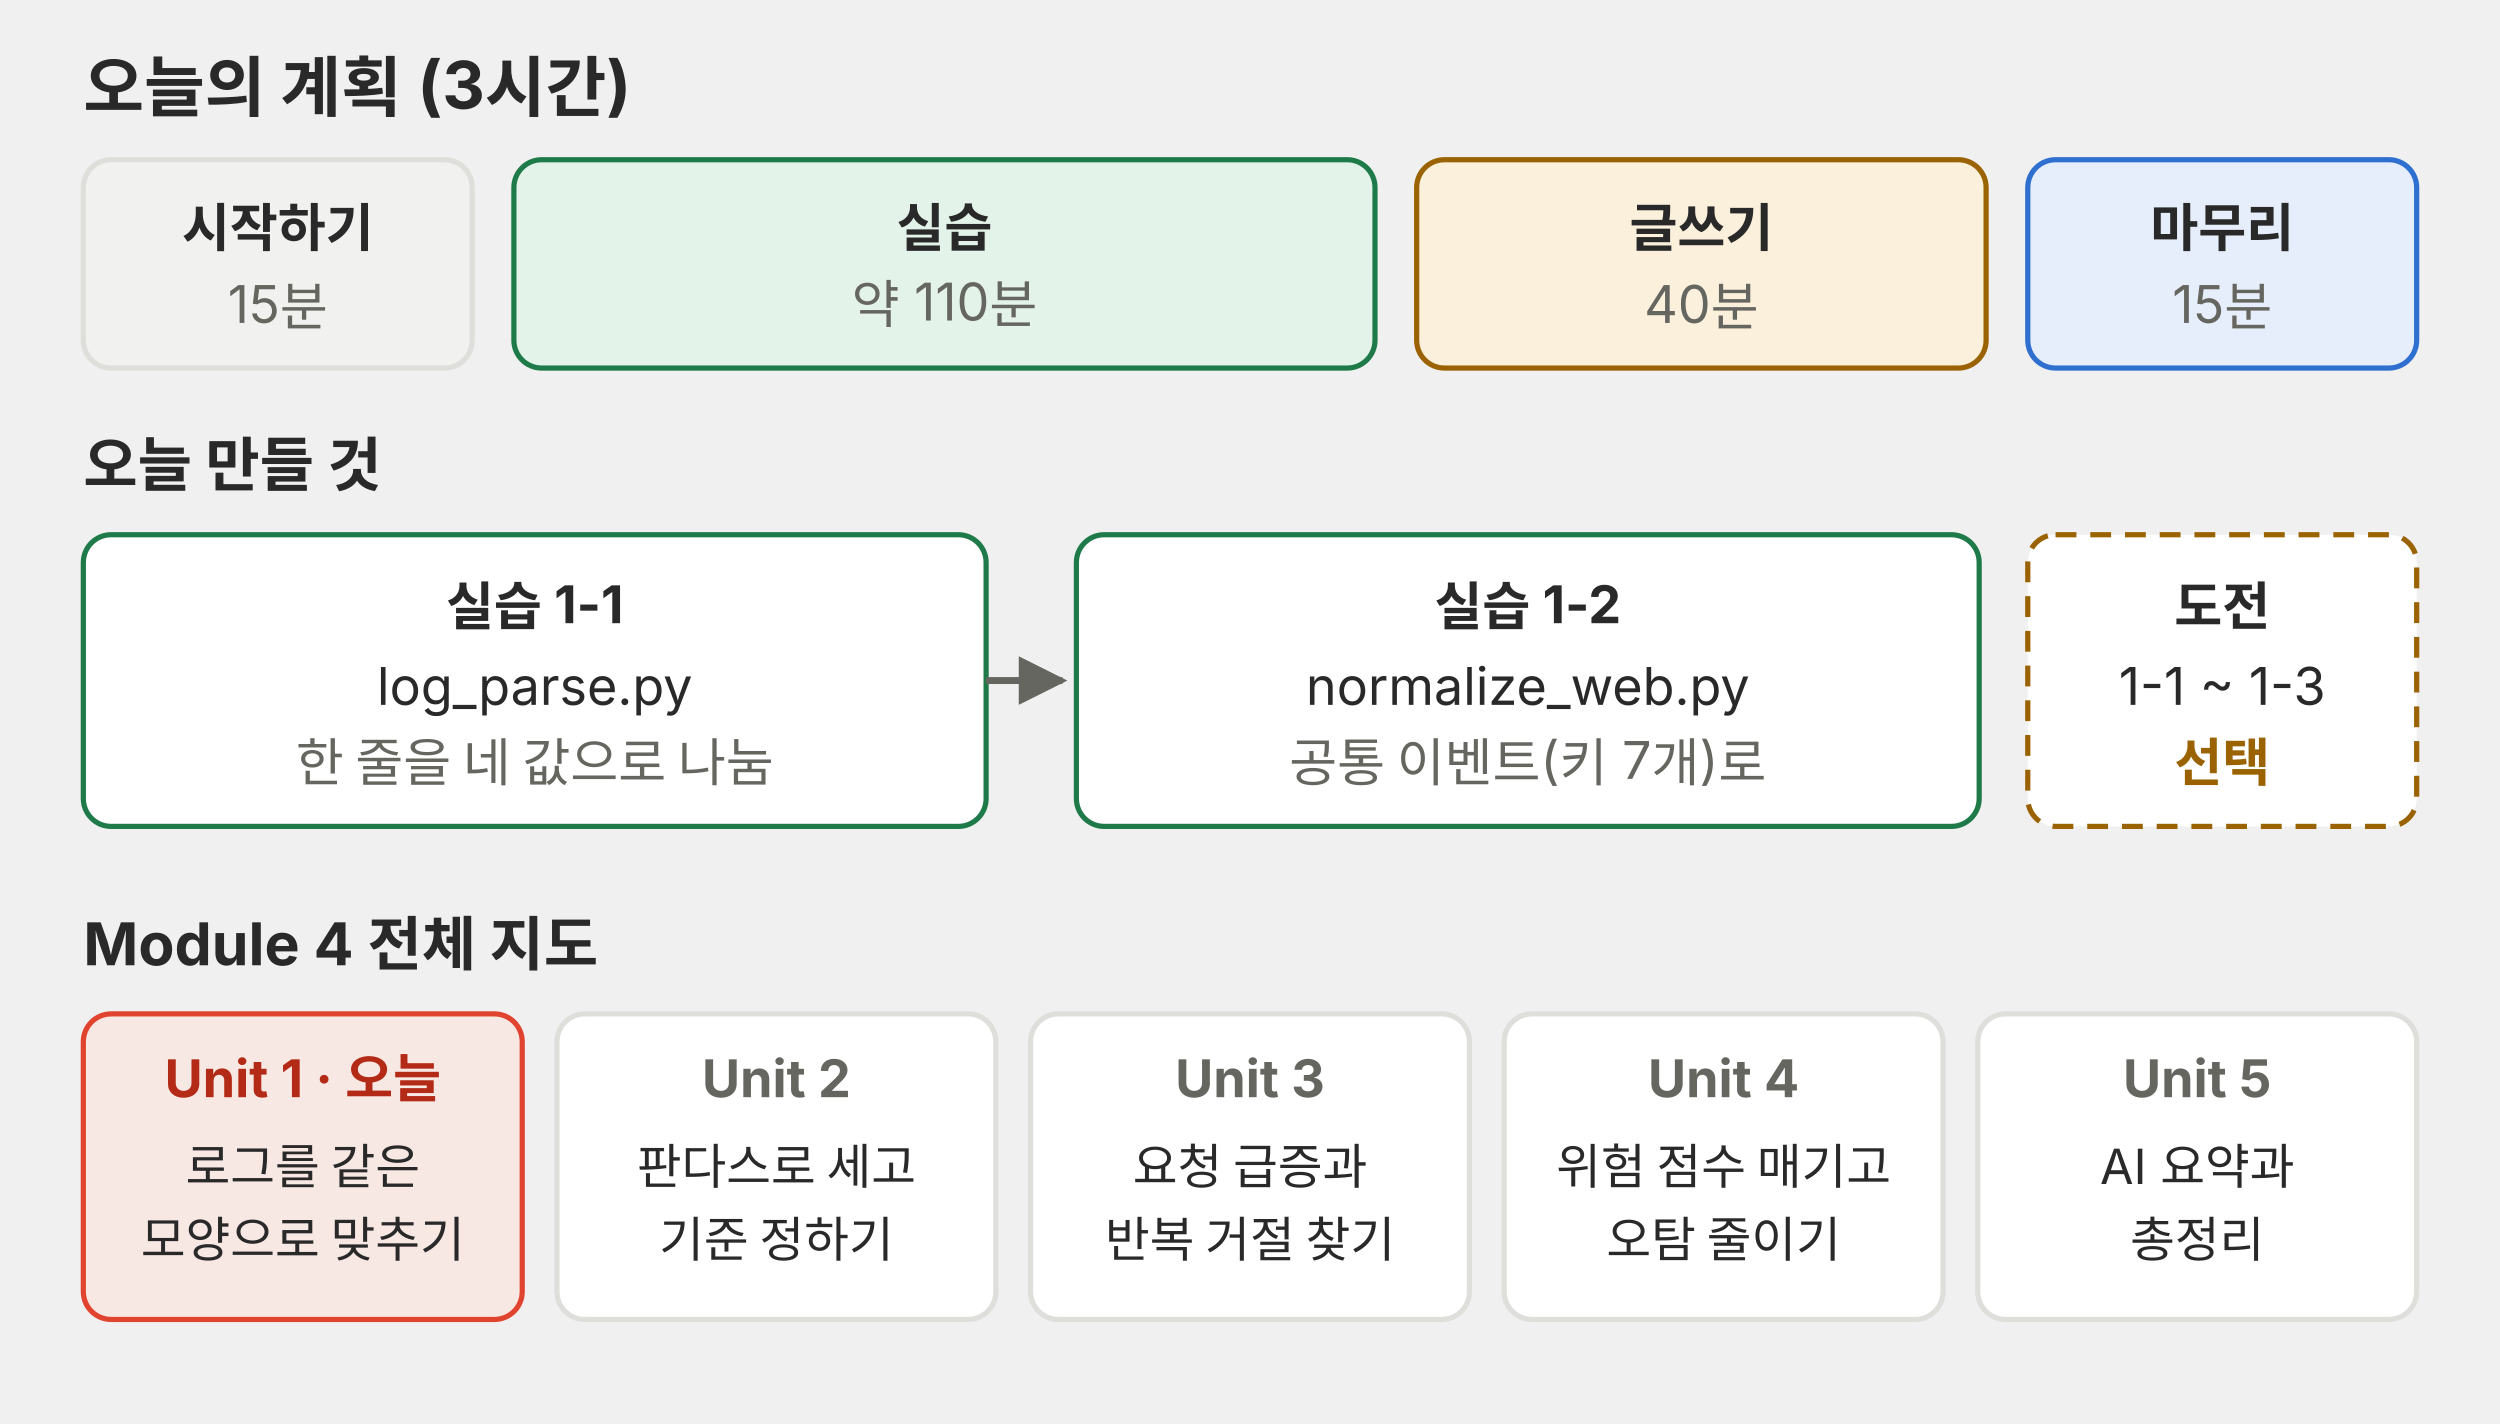
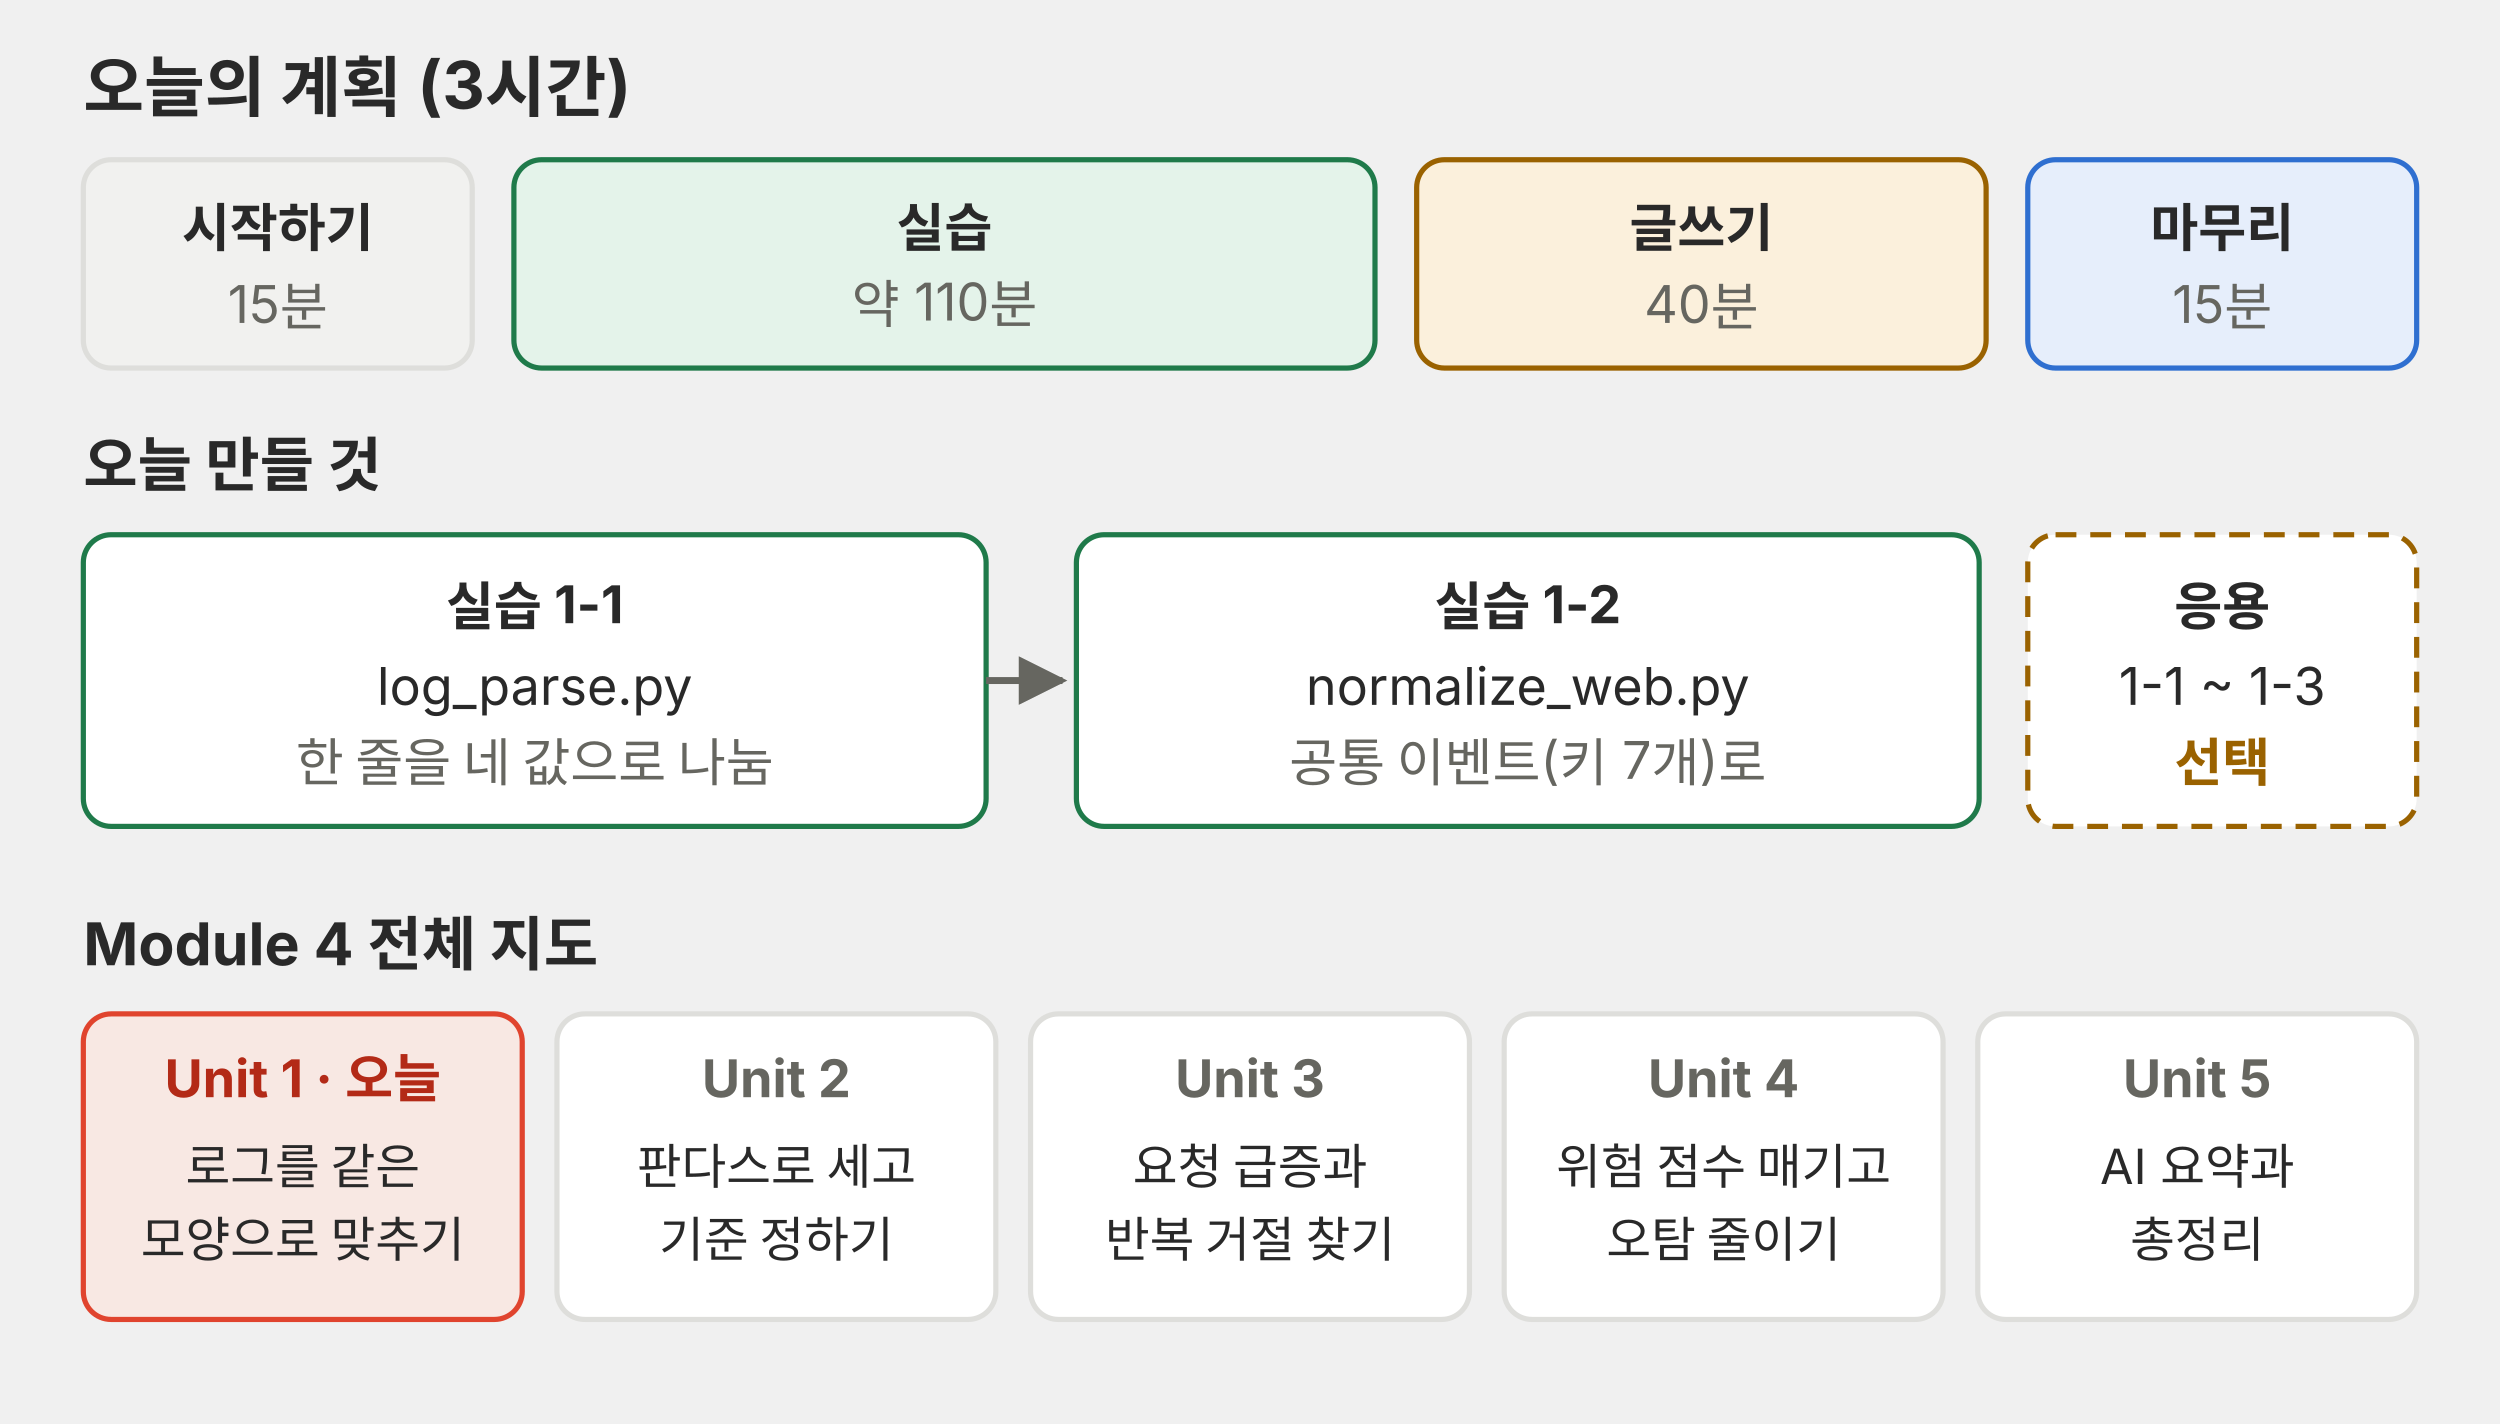
<svg xmlns="http://www.w3.org/2000/svg" viewBox="0 0 720 410" role="img">
  <defs>
    <marker id="a-m4u01l01-p01" viewBox="0 0 10 10" refX="9" refY="5" markerWidth="7" markerHeight="7" orient="auto-start-reverse">
      <path d="M0,0 L10,5 L0,10 z" fill="#666660" />
    </marker>
  </defs>
  <g font-family="Pretendard, 'Noto Sans KR', -apple-system, 'Segoe UI', sans-serif">
    <text x="24" y="32" font-size="19" fill="#292929" text-anchor="start" font-weight="700">오늘의 계획 (3시간)</text>
    <rect x="24" y="46" width="112" height="60" rx="8" fill="#f1f1ef" stroke="#dededb" stroke-width="1.5" />
    <text x="80.0" y="71" font-size="15" fill="#292929" text-anchor="middle" font-weight="700">시작하기</text>
    <text x="80.0" y="93" font-size="15" fill="#666660" text-anchor="middle">15분</text>
    <rect x="148" y="46" width="248" height="60" rx="8" fill="#e4f3ea" stroke="#1f7a4a" stroke-width="1.5" />
    <text x="272.0" y="71" font-size="15" fill="#292929" text-anchor="middle" font-weight="700">실습</text>
    <text x="272.0" y="93" font-size="15" fill="#666660" text-anchor="middle">약 110분</text>
    <rect x="408" y="46" width="164" height="60" rx="8" fill="#fbf0dc" stroke="#9a6200" stroke-width="1.5" />
    <text x="490.0" y="71" font-size="15" fill="#292929" text-anchor="middle" font-weight="700">글쓰기</text>
    <text x="490.0" y="93" font-size="15" fill="#666660" text-anchor="middle">40분</text>
    <rect x="584" y="46" width="112" height="60" rx="8" fill="#e6eefb" stroke="#2f6fd0" stroke-width="1.5" />
    <text x="640.0" y="71" font-size="15" fill="#292929" text-anchor="middle" font-weight="700">마무리</text>
    <text x="640.0" y="93" font-size="15" fill="#666660" text-anchor="middle">15분</text>
    <text x="24" y="140" font-size="17" fill="#292929" text-anchor="start" font-weight="700">오늘 만들 것</text>
    <rect x="24" y="154" width="260" height="84" rx="8" fill="#ffffff" stroke="#1f7a4a" stroke-width="1.5" />
    <text x="154" y="180" font-size="15" fill="#292929" text-anchor="middle" font-weight="700">실습 1-1</text>
    <text x="154" y="203" font-size="15" fill="#292929" text-anchor="middle">log_parse.py</text>
    <text x="154" y="225" font-size="15" fill="#666660" text-anchor="middle">한 줄을 네 값으로 나눔</text>
    <line x1="284" y1="196" x2="306" y2="196" stroke="#666660" stroke-width="2" marker-end="url(#a-m4u01l01-p01)" />
    <rect x="310" y="154" width="260" height="84" rx="8" fill="#ffffff" stroke="#1f7a4a" stroke-width="1.5" />
    <text x="440" y="180" font-size="15" fill="#292929" text-anchor="middle" font-weight="700">실습 1-2</text>
    <text x="440" y="203" font-size="15" fill="#292929" text-anchor="middle">normalize_web.py</text>
    <text x="440" y="225" font-size="15" fill="#666660" text-anchor="middle">공통 이벤트(키 7개)로</text>
    <rect x="584" y="154" width="112" height="84" rx="8" fill="#ffffff" stroke="#9a6200" stroke-width="1.5" stroke-dasharray="6 4" />
-     <text x="640" y="180" font-size="15" fill="#292929" text-anchor="middle" font-weight="700">도전</text>
+     <text x="640" y="180" font-size="15" fill="#292929" text-anchor="middle" font-weight="700">응용</text>
    <text x="640" y="203" font-size="15" fill="#292929" text-anchor="middle">1-1 ~ 1-3</text>
    <text x="640" y="225" font-size="15" fill="#9a6200" text-anchor="middle" font-weight="700">선택</text>
    <text x="24" y="278" font-size="17" fill="#292929" text-anchor="start" font-weight="700">Module 4 전체 지도</text>
    <rect x="24.0" y="292" width="126.4" height="88" rx="8" fill="#f8e8e3" stroke="#e0442e" stroke-width="1.5" />
    <text x="87.2" y="316" font-size="15" fill="#b32a17" text-anchor="middle" font-weight="700">Unit 1 · 오늘</text>
    <text x="87.2" y="341" font-size="14" fill="#292929" text-anchor="middle">로그를 같은</text>
    <text x="87.2" y="362" font-size="14" fill="#292929" text-anchor="middle">모양으로 맞추기</text>
    <rect x="160.4" y="292" width="126.4" height="88" rx="8" fill="#ffffff" stroke="#dededb" stroke-width="1.5" />
    <text x="223.6" y="316" font-size="15" fill="#666660" text-anchor="middle" font-weight="700">Unit 2</text>
    <text x="223.6" y="341" font-size="14" fill="#292929" text-anchor="middle">판다스로 세고</text>
    <text x="223.6" y="362" font-size="14" fill="#292929" text-anchor="middle">기준 정하기</text>
    <rect x="296.8" y="292" width="126.4" height="88" rx="8" fill="#ffffff" stroke="#dededb" stroke-width="1.5" />
    <text x="360.0" y="316" font-size="15" fill="#666660" text-anchor="middle" font-weight="700">Unit 3</text>
    <text x="360.0" y="341" font-size="14" fill="#292929" text-anchor="middle">요청 급증과</text>
    <text x="360.0" y="362" font-size="14" fill="#292929" text-anchor="middle">반복 거절 찾기</text>
    <rect x="433.2" y="292" width="126.4" height="88" rx="8" fill="#ffffff" stroke="#dededb" stroke-width="1.5" />
    <text x="496.4" y="316" font-size="15" fill="#666660" text-anchor="middle" font-weight="700">Unit 4</text>
    <text x="496.4" y="341" font-size="14" fill="#292929" text-anchor="middle">위험 점수 매기고</text>
    <text x="496.4" y="362" font-size="14" fill="#292929" text-anchor="middle">오탐 줄이기</text>
    <rect x="569.6" y="292" width="126.4" height="88" rx="8" fill="#ffffff" stroke="#dededb" stroke-width="1.5" />
    <text x="632.8" y="316" font-size="15" fill="#666660" text-anchor="middle" font-weight="700">Unit 5</text>
    <text x="632.8" y="341" font-size="14" fill="#292929" text-anchor="middle">AI 요약과</text>
    <text x="632.8" y="362" font-size="14" fill="#292929" text-anchor="middle">총정리</text>
  </g>
</svg>
